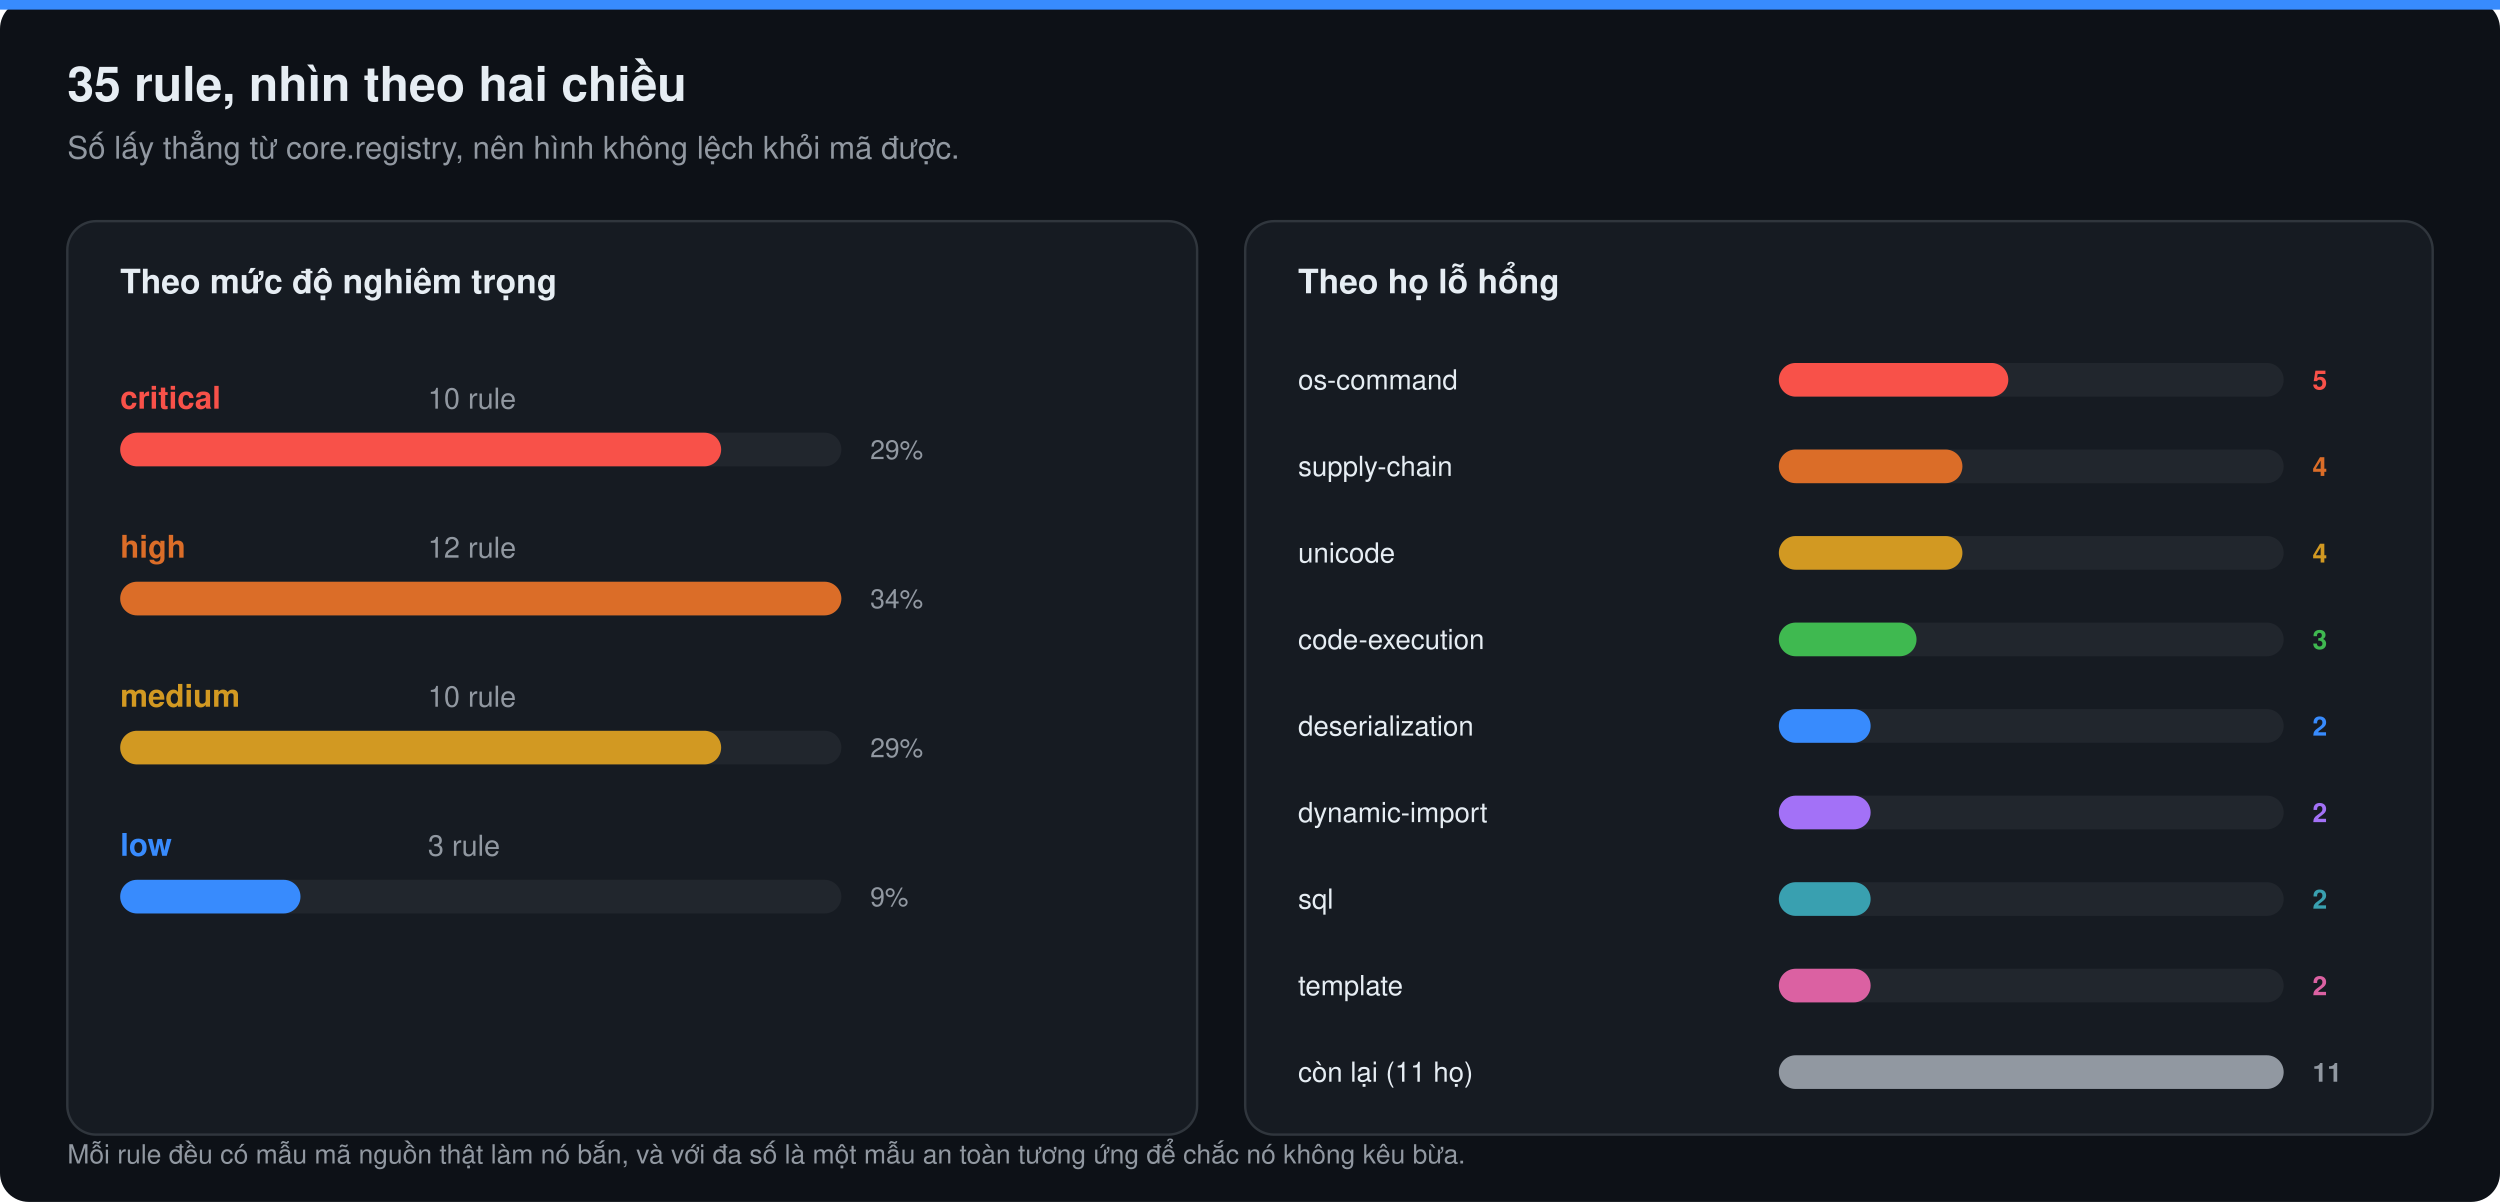
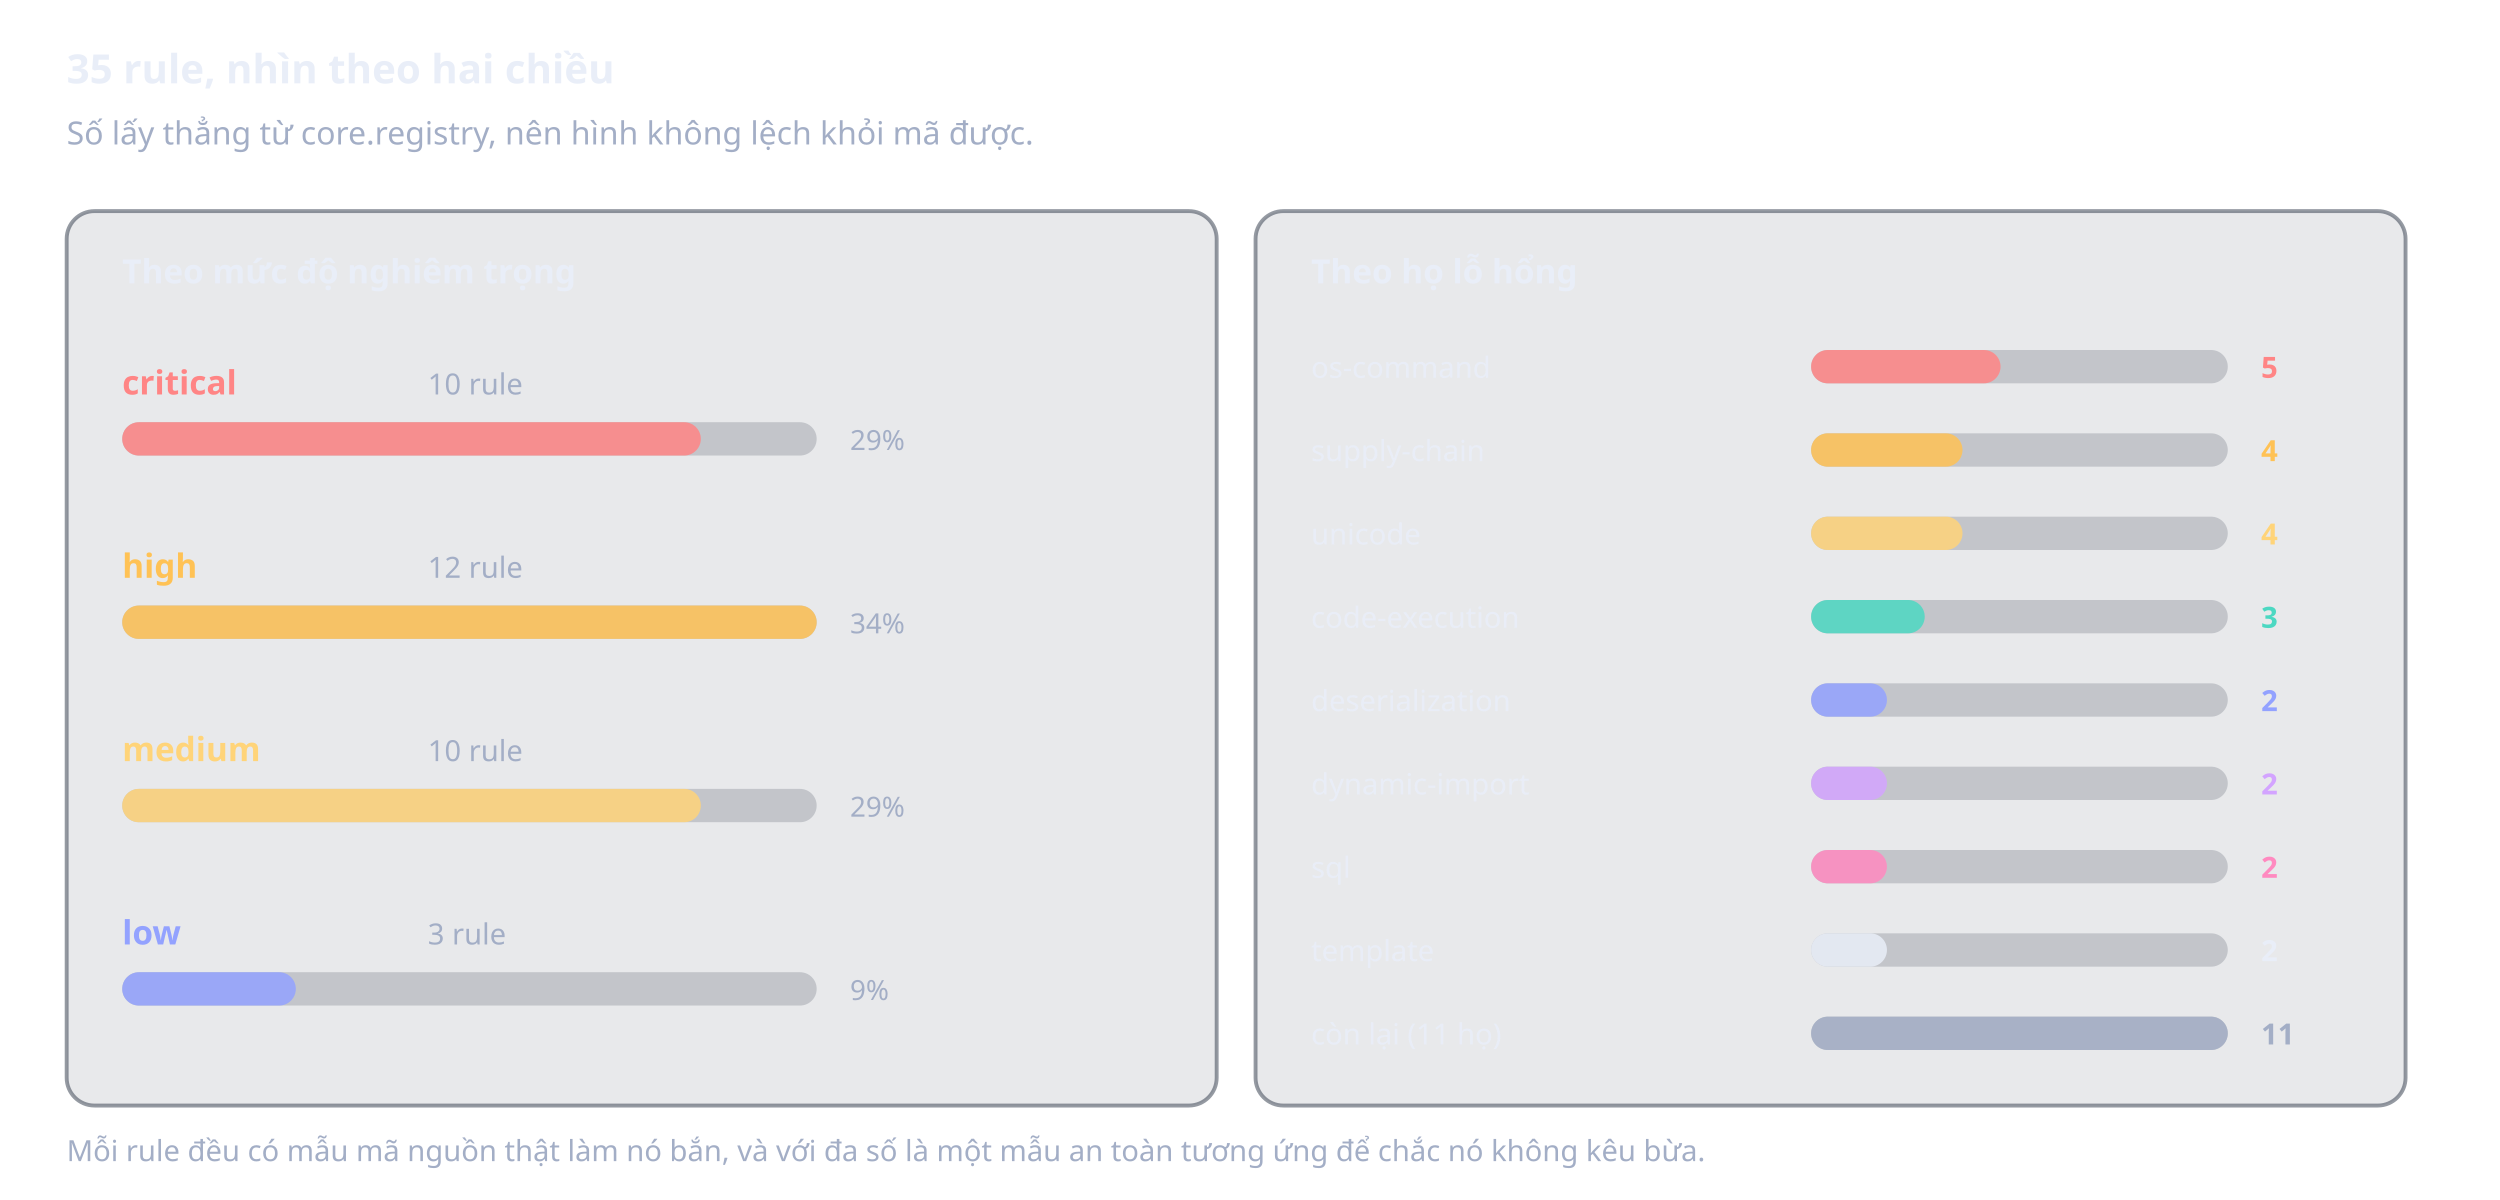
- <svg xmlns="http://www.w3.org/2000/svg" width="1040" height="500" viewBox="0 0 1040 500" role="img">
+ <svg xmlns="http://www.w3.org/2000/svg" viewBox="0 0 900 432" width="900" height="432" role="img">
  <defs>
-     <marker id="arrow-dark" viewBox="0 0 10 10" refX="9" refY="5" markerWidth="6" markerHeight="6" orient="auto-start-reverse">
-       <path d="M 0 0 L 10 5 L 0 10 z" fill="#9198a1" />
+     <marker id="adark" viewBox="0 0 10 10" refX="9" refY="5" markerWidth="6" markerHeight="6" orient="auto-start-reverse">
+       <path d="M 0 0 L 10 5 L 0 10 z" fill="#a3aec6" opacity="0.75" />
    </marker>
  </defs>
-   <rect width="1040" height="500" rx="12" fill="#0d1117" />
-   <rect x="0" y="0" width="1040" height="4" rx="0" fill="#388bfd" />
-   <text x="28" y="42" font-family="'Segoe UI',system-ui,-apple-system,Helvetica,Arial,sans-serif" font-size="20" font-weight="700" fill="#e6edf3" text-anchor="start">35 rule, nhìn theo hai chiều</text>
-   <text x="28" y="66" font-family="'Segoe UI',system-ui,-apple-system,Helvetica,Arial,sans-serif" font-size="13" font-weight="normal" fill="#9198a1" text-anchor="start">Số lấy thẳng từ core.registry, nên hình không lệch khỏi mã được.</text>
-   <rect x="28" y="92" width="470" height="380" rx="12" fill="#161b22" stroke="#30363d" stroke-width="1" />
-   <text x="50" y="122" font-family="'Segoe UI',system-ui,-apple-system,Helvetica,Arial,sans-serif" font-size="14" font-weight="700" fill="#e6edf3" text-anchor="start">Theo mức độ nghiêm trọng</text>
-   <text x="50" y="170" font-family="'Segoe UI',system-ui,-apple-system,Helvetica,Arial,sans-serif" font-size="13" font-weight="700" fill="#f85149" text-anchor="start">critical</text>
-   <text x="178" y="170" font-family="'Segoe UI',system-ui,-apple-system,Helvetica,Arial,sans-serif" font-size="12" font-weight="normal" fill="#9198a1" text-anchor="start">10 rule</text>
-   <rect x="50" y="180" width="300" height="14" rx="7" fill="#21262d" />
-   <rect x="50" y="180" width="250.0" height="14" rx="7" fill="#f85149" />
-   <text x="362" y="191" font-family="'Segoe UI',system-ui,-apple-system,Helvetica,Arial,sans-serif" font-size="11" font-weight="normal" fill="#9198a1" text-anchor="start">29%</text>
-   <text x="50" y="232" font-family="'Segoe UI',system-ui,-apple-system,Helvetica,Arial,sans-serif" font-size="13" font-weight="700" fill="#db6d28" text-anchor="start">high</text>
-   <text x="178" y="232" font-family="'Segoe UI',system-ui,-apple-system,Helvetica,Arial,sans-serif" font-size="12" font-weight="normal" fill="#9198a1" text-anchor="start">12 rule</text>
-   <rect x="50" y="242" width="300" height="14" rx="7" fill="#21262d" />
-   <rect x="50" y="242" width="300.0" height="14" rx="7" fill="#db6d28" />
-   <text x="362" y="253" font-family="'Segoe UI',system-ui,-apple-system,Helvetica,Arial,sans-serif" font-size="11" font-weight="normal" fill="#9198a1" text-anchor="start">34%</text>
-   <text x="50" y="294" font-family="'Segoe UI',system-ui,-apple-system,Helvetica,Arial,sans-serif" font-size="13" font-weight="700" fill="#d29922" text-anchor="start">medium</text>
-   <text x="178" y="294" font-family="'Segoe UI',system-ui,-apple-system,Helvetica,Arial,sans-serif" font-size="12" font-weight="normal" fill="#9198a1" text-anchor="start">10 rule</text>
-   <rect x="50" y="304" width="300" height="14" rx="7" fill="#21262d" />
-   <rect x="50" y="304" width="250.0" height="14" rx="7" fill="#d29922" />
-   <text x="362" y="315" font-family="'Segoe UI',system-ui,-apple-system,Helvetica,Arial,sans-serif" font-size="11" font-weight="normal" fill="#9198a1" text-anchor="start">29%</text>
-   <text x="50" y="356" font-family="'Segoe UI',system-ui,-apple-system,Helvetica,Arial,sans-serif" font-size="13" font-weight="700" fill="#388bfd" text-anchor="start">low</text>
-   <text x="178" y="356" font-family="'Segoe UI',system-ui,-apple-system,Helvetica,Arial,sans-serif" font-size="12" font-weight="normal" fill="#9198a1" text-anchor="start">3 rule</text>
-   <rect x="50" y="366" width="300" height="14" rx="7" fill="#21262d" />
-   <rect x="50" y="366" width="75.0" height="14" rx="7" fill="#388bfd" />
-   <text x="362" y="377" font-family="'Segoe UI',system-ui,-apple-system,Helvetica,Arial,sans-serif" font-size="11" font-weight="normal" fill="#9198a1" text-anchor="start">9%</text>
-   <rect x="518" y="92" width="494" height="380" rx="12" fill="#161b22" stroke="#30363d" stroke-width="1" />
-   <text x="540" y="122" font-family="'Segoe UI',system-ui,-apple-system,Helvetica,Arial,sans-serif" font-size="14" font-weight="700" fill="#e6edf3" text-anchor="start">Theo họ lỗ hổng</text>
-   <text x="540" y="162" font-family="'Segoe UI',system-ui,-apple-system,Helvetica,Arial,sans-serif" font-size="11.5" font-weight="normal" fill="#e6edf3" text-anchor="start">os-command</text>
-   <rect x="740" y="151" width="210" height="14" rx="7" fill="#21262d" />
-   <rect x="740" y="151" width="95.455" height="14" rx="7" fill="#f85149" />
-   <text x="962" y="162" font-family="'Segoe UI',system-ui,-apple-system,Helvetica,Arial,sans-serif" font-size="11" font-weight="700" fill="#f85149" text-anchor="start">5</text>
-   <text x="540" y="198" font-family="'Segoe UI',system-ui,-apple-system,Helvetica,Arial,sans-serif" font-size="11.5" font-weight="normal" fill="#e6edf3" text-anchor="start">supply-chain</text>
-   <rect x="740" y="187" width="210" height="14" rx="7" fill="#21262d" />
-   <rect x="740" y="187" width="76.364" height="14" rx="7" fill="#db6d28" />
-   <text x="962" y="198" font-family="'Segoe UI',system-ui,-apple-system,Helvetica,Arial,sans-serif" font-size="11" font-weight="700" fill="#db6d28" text-anchor="start">4</text>
-   <text x="540" y="234" font-family="'Segoe UI',system-ui,-apple-system,Helvetica,Arial,sans-serif" font-size="11.5" font-weight="normal" fill="#e6edf3" text-anchor="start">unicode</text>
-   <rect x="740" y="223" width="210" height="14" rx="7" fill="#21262d" />
-   <rect x="740" y="223" width="76.364" height="14" rx="7" fill="#d29922" />
-   <text x="962" y="234" font-family="'Segoe UI',system-ui,-apple-system,Helvetica,Arial,sans-serif" font-size="11" font-weight="700" fill="#d29922" text-anchor="start">4</text>
-   <text x="540" y="270" font-family="'Segoe UI',system-ui,-apple-system,Helvetica,Arial,sans-serif" font-size="11.5" font-weight="normal" fill="#e6edf3" text-anchor="start">code-execution</text>
-   <rect x="740" y="259" width="210" height="14" rx="7" fill="#21262d" />
-   <rect x="740" y="259" width="57.273" height="14" rx="7" fill="#3fb950" />
-   <text x="962" y="270" font-family="'Segoe UI',system-ui,-apple-system,Helvetica,Arial,sans-serif" font-size="11" font-weight="700" fill="#3fb950" text-anchor="start">3</text>
-   <text x="540" y="306" font-family="'Segoe UI',system-ui,-apple-system,Helvetica,Arial,sans-serif" font-size="11.5" font-weight="normal" fill="#e6edf3" text-anchor="start">deserialization</text>
-   <rect x="740" y="295" width="210" height="14" rx="7" fill="#21262d" />
-   <rect x="740" y="295" width="38.182" height="14" rx="7" fill="#388bfd" />
-   <text x="962" y="306" font-family="'Segoe UI',system-ui,-apple-system,Helvetica,Arial,sans-serif" font-size="11" font-weight="700" fill="#388bfd" text-anchor="start">2</text>
-   <text x="540" y="342" font-family="'Segoe UI',system-ui,-apple-system,Helvetica,Arial,sans-serif" font-size="11.5" font-weight="normal" fill="#e6edf3" text-anchor="start">dynamic-import</text>
-   <rect x="740" y="331" width="210" height="14" rx="7" fill="#21262d" />
-   <rect x="740" y="331" width="38.182" height="14" rx="7" fill="#a371f7" />
-   <text x="962" y="342" font-family="'Segoe UI',system-ui,-apple-system,Helvetica,Arial,sans-serif" font-size="11" font-weight="700" fill="#a371f7" text-anchor="start">2</text>
-   <text x="540" y="378" font-family="'Segoe UI',system-ui,-apple-system,Helvetica,Arial,sans-serif" font-size="11.5" font-weight="normal" fill="#e6edf3" text-anchor="start">sql</text>
-   <rect x="740" y="367" width="210" height="14" rx="7" fill="#21262d" />
-   <rect x="740" y="367" width="38.182" height="14" rx="7" fill="#39a0b0" />
-   <text x="962" y="378" font-family="'Segoe UI',system-ui,-apple-system,Helvetica,Arial,sans-serif" font-size="11" font-weight="700" fill="#39a0b0" text-anchor="start">2</text>
-   <text x="540" y="414" font-family="'Segoe UI',system-ui,-apple-system,Helvetica,Arial,sans-serif" font-size="11.5" font-weight="normal" fill="#e6edf3" text-anchor="start">template</text>
-   <rect x="740" y="403" width="210" height="14" rx="7" fill="#21262d" />
-   <rect x="740" y="403" width="38.182" height="14" rx="7" fill="#db61a2" />
-   <text x="962" y="414" font-family="'Segoe UI',system-ui,-apple-system,Helvetica,Arial,sans-serif" font-size="11" font-weight="700" fill="#db61a2" text-anchor="start">2</text>
-   <text x="540" y="450" font-family="'Segoe UI',system-ui,-apple-system,Helvetica,Arial,sans-serif" font-size="11.5" font-weight="normal" fill="#e6edf3" text-anchor="start">còn lại (11 họ)</text>
-   <rect x="740" y="439" width="210" height="14" rx="7" fill="#21262d" />
-   <rect x="740" y="439" width="210.0" height="14" rx="7" fill="#9198a1" />
-   <text x="962" y="450" font-family="'Segoe UI',system-ui,-apple-system,Helvetica,Arial,sans-serif" font-size="11" font-weight="700" fill="#9198a1" text-anchor="start">11</text>
-   <text x="28" y="484" font-family="'Segoe UI',system-ui,-apple-system,Helvetica,Arial,sans-serif" font-size="11" font-weight="normal" fill="#9198a1" text-anchor="start">Mỗi rule đều có mẫu mã nguồn thật làm nó bắn, và với đa số là một mẫu an toàn tương ứng để chắc nó không kêu bừa.</text>
+   <text x="24" y="30" font-family="Segoe UI, system-ui, -apple-system, sans-serif" font-size="14.5" fill="#e9eef8" text-anchor="start" font-weight="700">35 rule, nhìn theo hai chiều</text>
+   <text x="24" y="52" font-family="Segoe UI, system-ui, -apple-system, sans-serif" font-size="11.5" fill="#a3aec6" text-anchor="start" font-weight="400">Số lấy thẳng từ core.registry, nên hình không lệch khỏi mã được.</text>
+   <rect x="24" y="76" width="414" height="322" rx="10" fill="#2b3546" opacity="0.11" />
+   <rect x="24" y="76" width="414" height="322" rx="10" fill="none" stroke="#2b3546" stroke-width="1.4" opacity="0.50" />
+   <text x="44" y="102" font-family="Segoe UI, system-ui, -apple-system, sans-serif" font-size="12" fill="#e9eef8" text-anchor="start" font-weight="700">Theo mức độ nghiêm trọng</text>
+   <text x="44" y="142" font-family="Segoe UI, system-ui, -apple-system, sans-serif" font-size="12" fill="#ff8585" text-anchor="start" font-weight="700">critical</text>
+   <text x="154" y="142" font-family="Segoe UI, system-ui, -apple-system, sans-serif" font-size="10.5" fill="#a3aec6" text-anchor="start" font-weight="400">10 rule</text>
+   <rect x="44" y="152" width="250" height="12" rx="6.0" fill="#2b3546" opacity="0.20" />
+   <rect x="44" y="152" width="208.3" height="12" rx="6" fill="#ff8585" opacity="0.85" />
+   <text x="306" y="162" font-family="Segoe UI, system-ui, -apple-system, sans-serif" font-size="10" fill="#a3aec6" text-anchor="start" font-weight="400">29%</text>
+   <text x="44" y="208" font-family="Segoe UI, system-ui, -apple-system, sans-serif" font-size="12" fill="#ffc255" text-anchor="start" font-weight="700">high</text>
+   <text x="154" y="208" font-family="Segoe UI, system-ui, -apple-system, sans-serif" font-size="10.5" fill="#a3aec6" text-anchor="start" font-weight="400">12 rule</text>
+   <rect x="44" y="218" width="250" height="12" rx="6.0" fill="#2b3546" opacity="0.20" />
+   <rect x="44" y="218" width="250" height="12" rx="6" fill="#ffc255" opacity="0.85" />
+   <text x="306" y="228" font-family="Segoe UI, system-ui, -apple-system, sans-serif" font-size="10" fill="#a3aec6" text-anchor="start" font-weight="400">34%</text>
+   <text x="44" y="274" font-family="Segoe UI, system-ui, -apple-system, sans-serif" font-size="12" fill="#ffd479" text-anchor="start" font-weight="700">medium</text>
+   <text x="154" y="274" font-family="Segoe UI, system-ui, -apple-system, sans-serif" font-size="10.5" fill="#a3aec6" text-anchor="start" font-weight="400">10 rule</text>
+   <rect x="44" y="284" width="250" height="12" rx="6.0" fill="#2b3546" opacity="0.20" />
+   <rect x="44" y="284" width="208.3" height="12" rx="6" fill="#ffd479" opacity="0.85" />
+   <text x="306" y="294" font-family="Segoe UI, system-ui, -apple-system, sans-serif" font-size="10" fill="#a3aec6" text-anchor="start" font-weight="400">29%</text>
+   <text x="44" y="340" font-family="Segoe UI, system-ui, -apple-system, sans-serif" font-size="12" fill="#93a2ff" text-anchor="start" font-weight="700">low</text>
+   <text x="154" y="340" font-family="Segoe UI, system-ui, -apple-system, sans-serif" font-size="10.5" fill="#a3aec6" text-anchor="start" font-weight="400">3 rule</text>
+   <rect x="44" y="350" width="250" height="12" rx="6.0" fill="#2b3546" opacity="0.20" />
+   <rect x="44" y="350" width="62.5" height="12" rx="6" fill="#93a2ff" opacity="0.85" />
+   <text x="306" y="360" font-family="Segoe UI, system-ui, -apple-system, sans-serif" font-size="10" fill="#a3aec6" text-anchor="start" font-weight="400">9%</text>
+   <rect x="452" y="76" width="414" height="322" rx="10" fill="#2b3546" opacity="0.11" />
+   <rect x="452" y="76" width="414" height="322" rx="10" fill="none" stroke="#2b3546" stroke-width="1.4" opacity="0.50" />
+   <text x="472" y="102" font-family="Segoe UI, system-ui, -apple-system, sans-serif" font-size="12" fill="#e9eef8" text-anchor="start" font-weight="700">Theo họ lỗ hổng</text>
+   <text x="472" y="136" font-family="Segoe UI, system-ui, -apple-system, sans-serif" font-size="10.5" fill="#e9eef8" text-anchor="start" font-weight="400" opacity="0.92">os-command</text>
+   <rect x="652" y="126" width="150" height="12" rx="6.0" fill="#2b3546" opacity="0.20" />
+   <rect x="652" y="126" width="68.2" height="12" rx="6" fill="#ff8585" opacity="0.85" />
+   <text x="814" y="136" font-family="Segoe UI, system-ui, -apple-system, sans-serif" font-size="10.5" fill="#ff8585" text-anchor="start" font-weight="700">5</text>
+   <text x="472" y="166" font-family="Segoe UI, system-ui, -apple-system, sans-serif" font-size="10.5" fill="#e9eef8" text-anchor="start" font-weight="400" opacity="0.92">supply-chain</text>
+   <rect x="652" y="156" width="150" height="12" rx="6.0" fill="#2b3546" opacity="0.20" />
+   <rect x="652" y="156" width="54.5" height="12" rx="6" fill="#ffc255" opacity="0.85" />
+   <text x="814" y="166" font-family="Segoe UI, system-ui, -apple-system, sans-serif" font-size="10.5" fill="#ffc255" text-anchor="start" font-weight="700">4</text>
+   <text x="472" y="196" font-family="Segoe UI, system-ui, -apple-system, sans-serif" font-size="10.5" fill="#e9eef8" text-anchor="start" font-weight="400" opacity="0.92">unicode</text>
+   <rect x="652" y="186" width="150" height="12" rx="6.0" fill="#2b3546" opacity="0.20" />
+   <rect x="652" y="186" width="54.5" height="12" rx="6" fill="#ffd479" opacity="0.85" />
+   <text x="814" y="196" font-family="Segoe UI, system-ui, -apple-system, sans-serif" font-size="10.5" fill="#ffd479" text-anchor="start" font-weight="700">4</text>
+   <text x="472" y="226" font-family="Segoe UI, system-ui, -apple-system, sans-serif" font-size="10.5" fill="#e9eef8" text-anchor="start" font-weight="400" opacity="0.92">code-execution</text>
+   <rect x="652" y="216" width="150" height="12" rx="6.0" fill="#2b3546" opacity="0.20" />
+   <rect x="652" y="216" width="40.9" height="12" rx="6" fill="#4cd8c2" opacity="0.85" />
+   <text x="814" y="226" font-family="Segoe UI, system-ui, -apple-system, sans-serif" font-size="10.5" fill="#4cd8c2" text-anchor="start" font-weight="700">3</text>
+   <text x="472" y="256" font-family="Segoe UI, system-ui, -apple-system, sans-serif" font-size="10.5" fill="#e9eef8" text-anchor="start" font-weight="400" opacity="0.92">deserialization</text>
+   <rect x="652" y="246" width="150" height="12" rx="6.0" fill="#2b3546" opacity="0.20" />
+   <rect x="652" y="246" width="27.3" height="12" rx="6" fill="#93a2ff" opacity="0.85" />
+   <text x="814" y="256" font-family="Segoe UI, system-ui, -apple-system, sans-serif" font-size="10.5" fill="#93a2ff" text-anchor="start" font-weight="700">2</text>
+   <text x="472" y="286" font-family="Segoe UI, system-ui, -apple-system, sans-serif" font-size="10.5" fill="#e9eef8" text-anchor="start" font-weight="400" opacity="0.92">dynamic-import</text>
+   <rect x="652" y="276" width="150" height="12" rx="6.0" fill="#2b3546" opacity="0.20" />
+   <rect x="652" y="276" width="27.3" height="12" rx="6" fill="#d3a4ff" opacity="0.85" />
+   <text x="814" y="286" font-family="Segoe UI, system-ui, -apple-system, sans-serif" font-size="10.5" fill="#d3a4ff" text-anchor="start" font-weight="700">2</text>
+   <text x="472" y="316" font-family="Segoe UI, system-ui, -apple-system, sans-serif" font-size="10.5" fill="#e9eef8" text-anchor="start" font-weight="400" opacity="0.92">sql</text>
+   <rect x="652" y="306" width="150" height="12" rx="6.0" fill="#2b3546" opacity="0.20" />
+   <rect x="652" y="306" width="27.3" height="12" rx="6" fill="#ff8ac0" opacity="0.85" />
+   <text x="814" y="316" font-family="Segoe UI, system-ui, -apple-system, sans-serif" font-size="10.5" fill="#ff8ac0" text-anchor="start" font-weight="700">2</text>
+   <text x="472" y="346" font-family="Segoe UI, system-ui, -apple-system, sans-serif" font-size="10.5" fill="#e9eef8" text-anchor="start" font-weight="400" opacity="0.92">template</text>
+   <rect x="652" y="336" width="150" height="12" rx="6.0" fill="#2b3546" opacity="0.20" />
+   <rect x="652" y="336" width="27.3" height="12" rx="6" fill="#e9eef8" opacity="0.85" />
+   <text x="814" y="346" font-family="Segoe UI, system-ui, -apple-system, sans-serif" font-size="10.5" fill="#e9eef8" text-anchor="start" font-weight="700">2</text>
+   <text x="472" y="376" font-family="Segoe UI, system-ui, -apple-system, sans-serif" font-size="10.5" fill="#e9eef8" text-anchor="start" font-weight="400" opacity="0.92">còn lại (11 họ)</text>
+   <rect x="652" y="366" width="150" height="12" rx="6.0" fill="#2b3546" opacity="0.20" />
+   <rect x="652" y="366" width="150" height="12" rx="6" fill="#a3aec6" opacity="0.85" />
+   <text x="814" y="376" font-family="Segoe UI, system-ui, -apple-system, sans-serif" font-size="10.5" fill="#a3aec6" text-anchor="start" font-weight="700">11</text>
+   <text x="24" y="418" font-family="Segoe UI, system-ui, -apple-system, sans-serif" font-size="10.5" fill="#a3aec6" text-anchor="start" font-weight="400">Mỗi rule đều có mẫu mã nguồn thật làm nó bắn, và với đa số là một mẫu an toàn tương ứng để chắc nó không kêu bừa.</text>
</svg>
